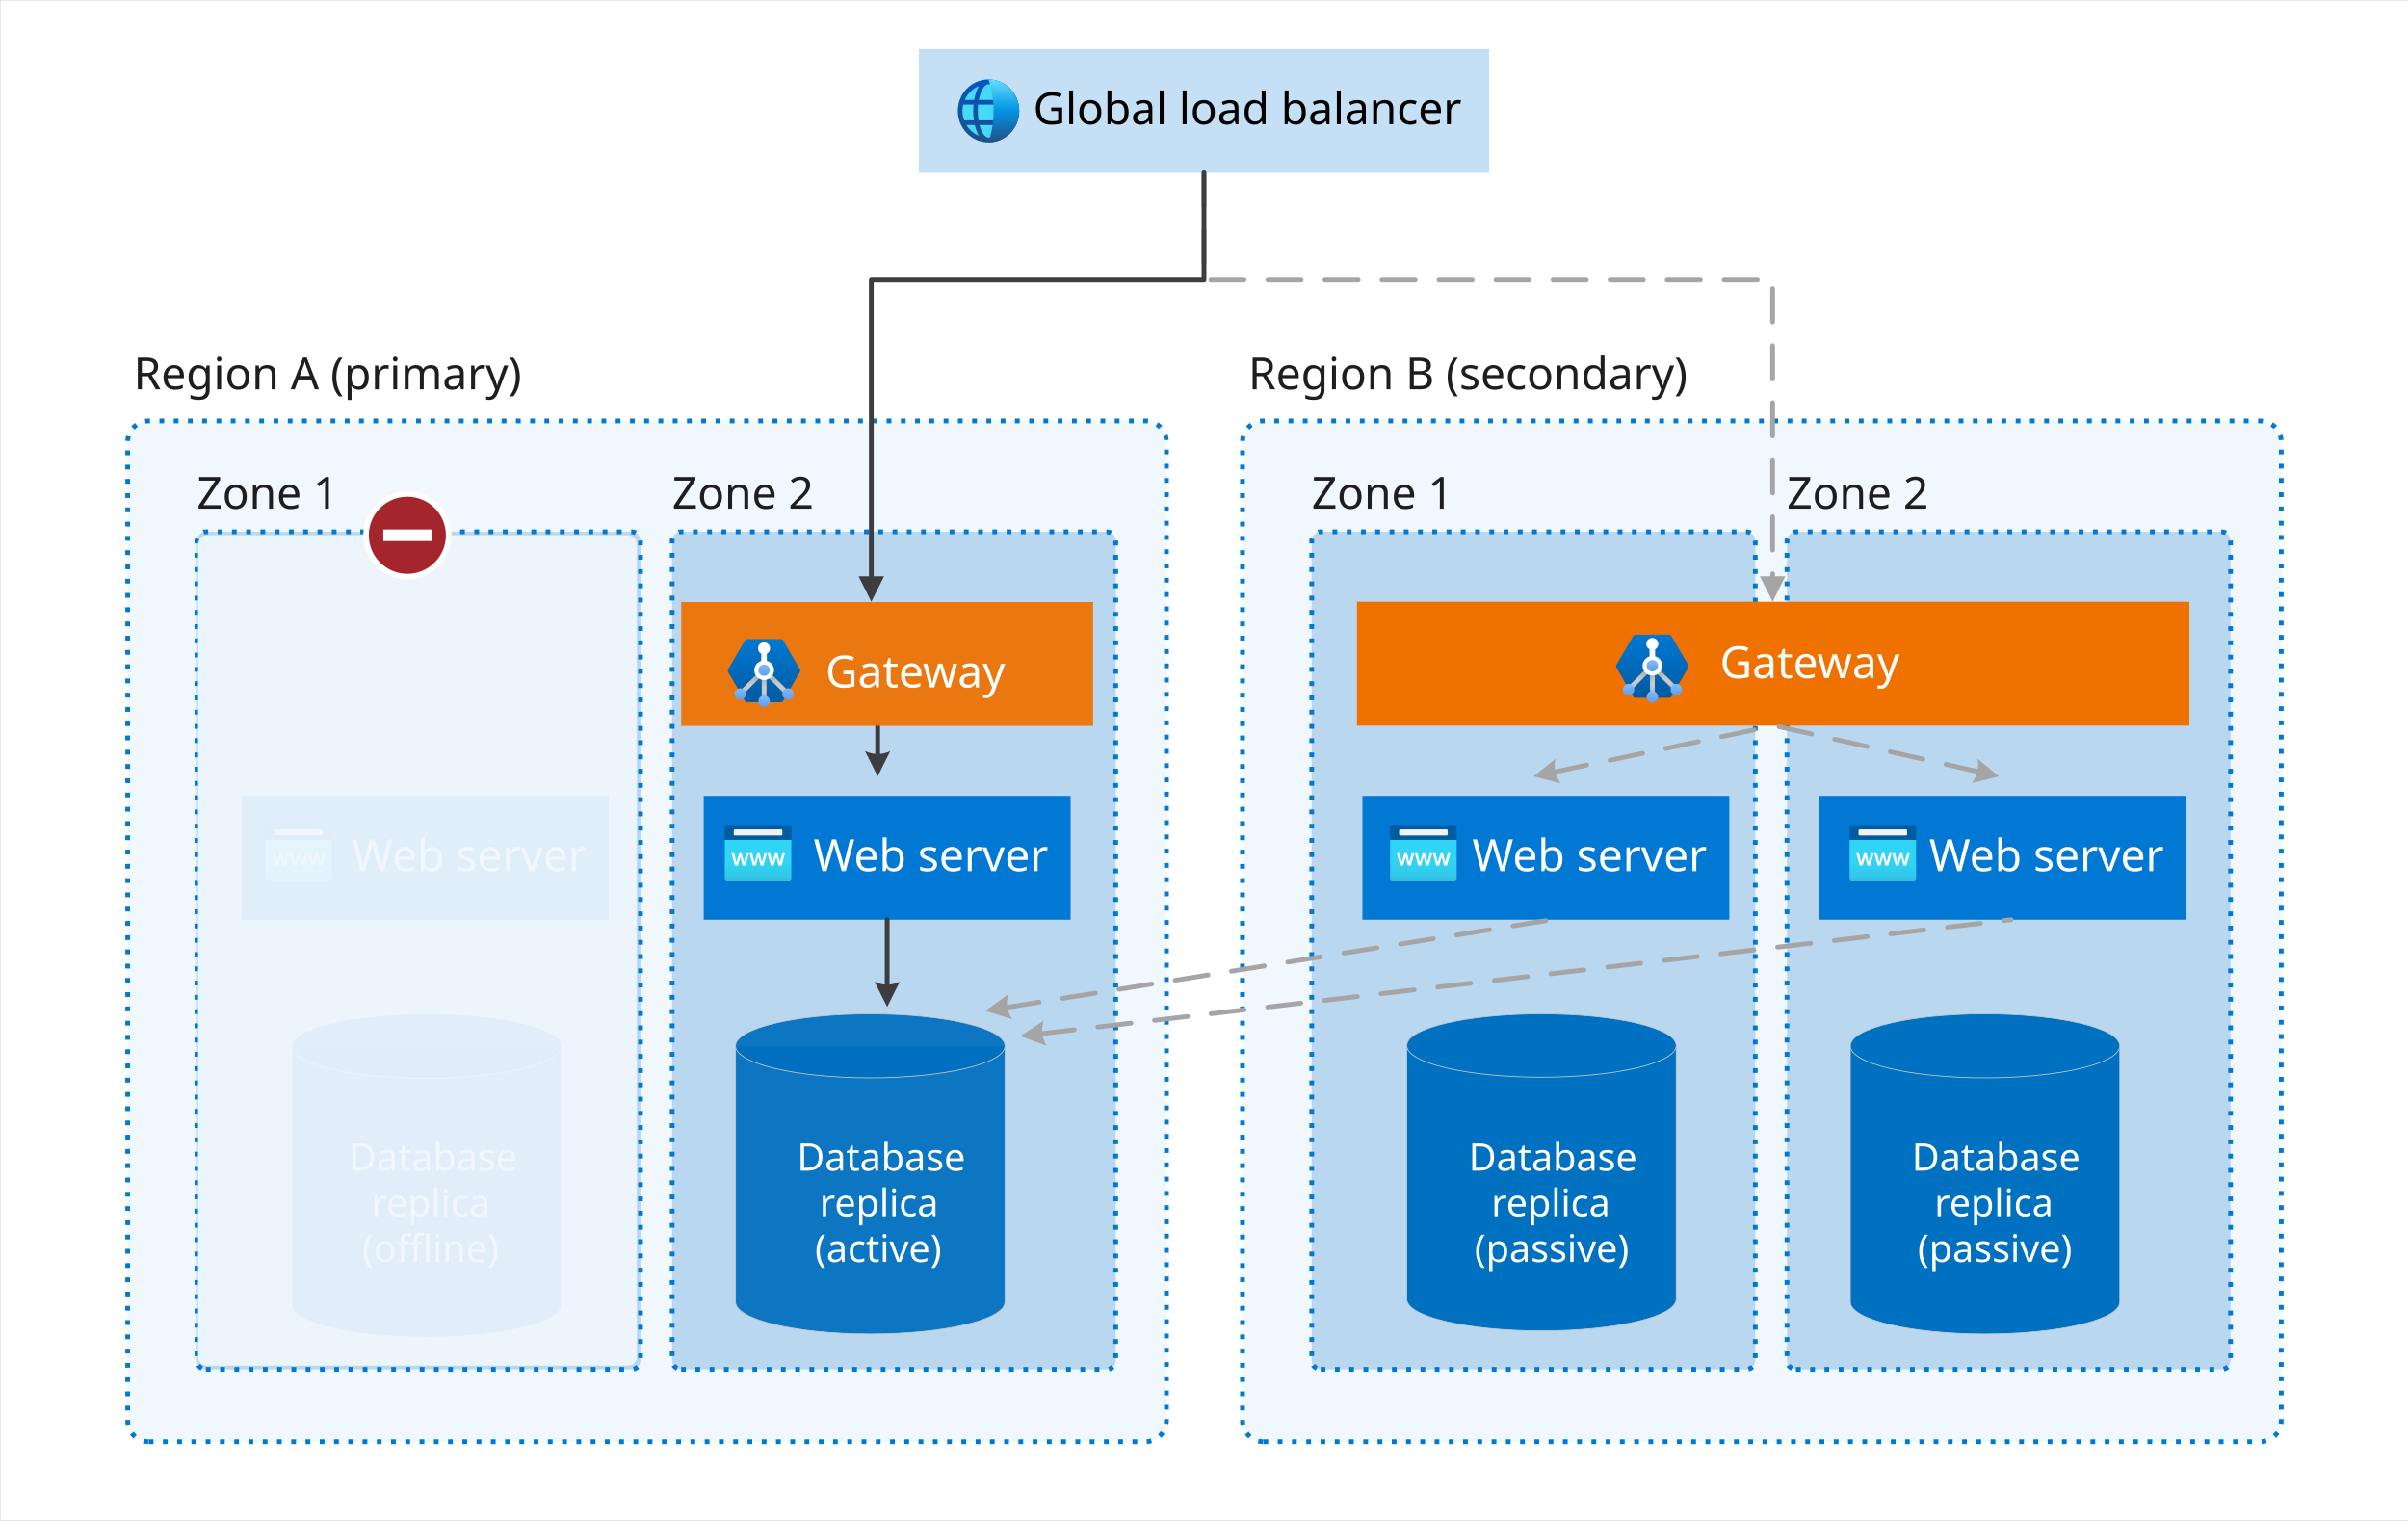
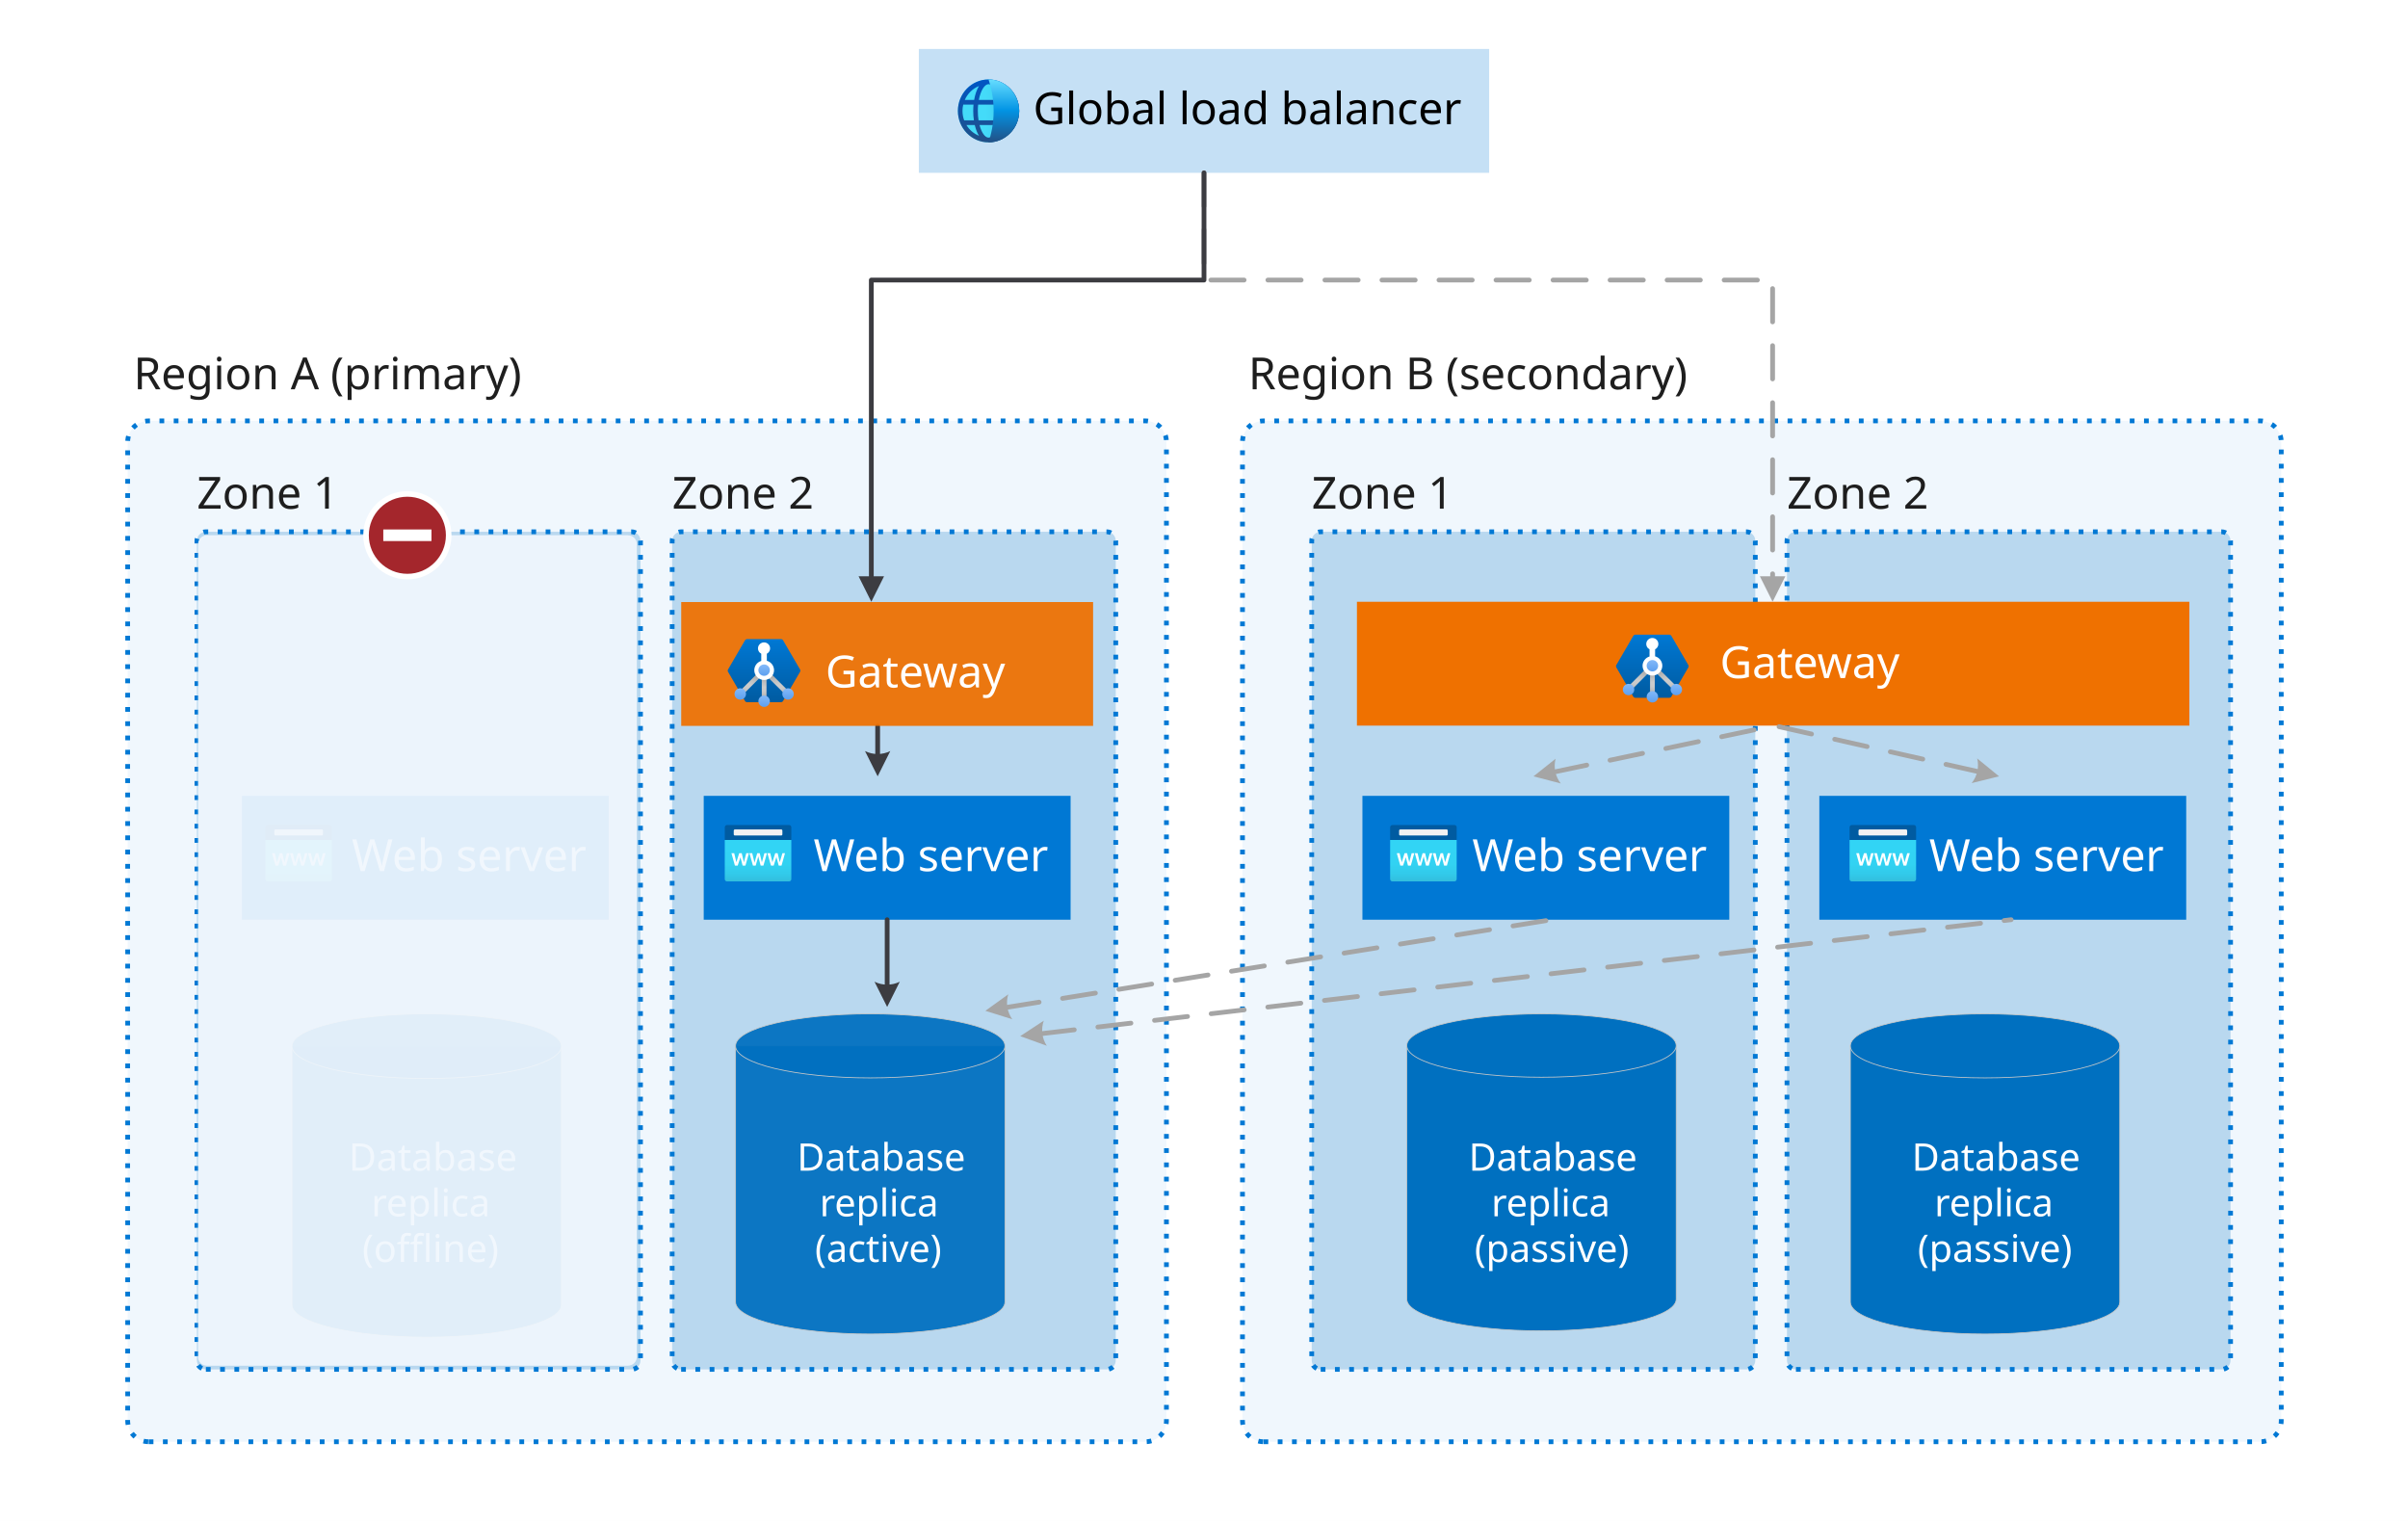
<svg xmlns="http://www.w3.org/2000/svg" xmlns:xlink="http://www.w3.org/1999/xlink" width="10.556in" height="6.667in" viewBox="0 0 760 480" xml:space="preserve" color-interpolation-filters="sRGB" class="st38">
  <style type="text/css">
	
- 		.st1 {fill:#ffffff;stroke:#c7c8c8;stroke-width:0.25}
+ 		.st1 {fill:#ffffff;stroke:none;stroke-width:0.25}
		.st2 {fill:#0078d4;fill-opacity:0.23;stroke:none;stroke-linecap:butt;stroke-width:0.561}
		.st3 {fill:#000000;font-family:Segoe UI;font-size:1.167em}
		.st4 {fill:none;stroke:none;stroke-linecap:butt;stroke-width:0.75}
		.st5 {fill:#1e1e1e;font-family:Segoe UI;font-size:1.167em}
		.st6 {fill:#f0f7fd;stroke:#0078d4;stroke-dasharray:1.5,3;stroke-linecap:butt;stroke-width:1.5}
		.st7 {fill:#0070c0;fill-opacity:0.23;stroke:#0078d4;stroke-dasharray:1.5,3;stroke-linecap:butt;stroke-width:1.5}
		.st8 {fill:#0070c0;fill-opacity:0.93;stroke:#c7c8c8;stroke-width:0.25}
		.st9 {fill:none;stroke:none;stroke-width:0.25}
		.st10 {fill:#ffffff;font-family:Segoe UI;font-size:1em}
		.st11 {font-size:1em}
		.st12 {fill:#ef7100;stroke:none;stroke-linecap:butt;stroke-width:0.561}
		.st13 {fill:#ffffff;font-family:Segoe UI;font-size:1.167em}
		.st14 {fill:#0070c0;stroke:#c7c8c8;stroke-width:0.25}
		.st15 {fill:url(#grad0-83)}
		.st16 {stroke:none;stroke-linecap:butt;stroke-width:0.75;visibility:hidden}
		.st17 {fill:url(#grad0-88)}
		.st18 {fill:url(#grad0-93)}
		.st19 {fill:url(#grad0-99)}
		.st20 {stroke:none;stroke-linecap:butt;stroke-width:0.75}
		.st21 {fill:url(#grad4-104);stroke:none;stroke-linecap:butt;stroke-width:0.75}
		.st22 {fill:url(#grad0-108);stroke:none;stroke-linecap:butt;stroke-width:0.75}
		.st23 {fill:#ffffff;stroke:none;stroke-linecap:butt;stroke-width:0.75}
		.st24 {fill:#0078d4;stroke:none;stroke-linecap:butt;stroke-width:0.561}
		.st25 {fill:url(#grad0-127);stroke:none;stroke-linecap:butt;stroke-width:0.75}
		.st26 {fill:#005ba1;stroke:none;stroke-linecap:butt;stroke-width:0.75}
		.st27 {fill:#f2f2f2;stroke:none;stroke-linecap:butt;stroke-width:0.75}
		.st28 {marker-start:url(#mrkr5-181);stroke:#3c3c41;stroke-linecap:round;stroke-linejoin:round;stroke-width:1.5}
		.st29 {fill:#3c3c41;fill-opacity:1;stroke:#3c3c41;stroke-opacity:1;stroke-width:0.373}
		.st30 {marker-start:url(#mrkr5-192);stroke:#a5a5a5;stroke-dasharray:10.5,7.5;stroke-linecap:round;stroke-linejoin:round;stroke-width:1.5}
		.st31 {fill:#a5a5a5;fill-opacity:1;stroke:#a5a5a5;stroke-opacity:1;stroke-width:0.373}
		.st32 {marker-end:url(#mrkr4-213);stroke:#a5a5a5;stroke-dasharray:10.5,7.5;stroke-linecap:round;stroke-linejoin:round;stroke-width:1.5}
		.st33 {marker-end:url(#mrkr4-219);stroke:#3c3c41;stroke-linecap:round;stroke-linejoin:round;stroke-width:1.5}
		.st34 {fill:#f0f7fd;fill-opacity:0.93;stroke:none;stroke-linecap:butt;stroke-width:1.5}
		.st35 {fill:#a4262c;stroke:none;stroke-linecap:butt;stroke-width:0.75}
		.st36 {fill:#ef7100;fill-opacity:0.93;stroke:none;stroke-linecap:butt;stroke-width:0.561}
		.st37 {fill:none;stroke:none;stroke-linecap:butt;stroke-width:0.561}
		.st38 {fill:none;fill-rule:evenodd;font-size:12px;overflow:visible;stroke-linecap:square;stroke-miterlimit:3}
	
	</style>
  <defs id="Patterns_And_Gradients">
    <linearGradient id="grad0-83" x1="0" y1="0" x2="1" y2="0" gradientTransform="rotate(0 0.5 0.5)">
      <stop offset="0.445" stop-color="#44dbf9" stop-opacity="1" />
      <stop offset="0.545" stop-color="#43d7f6" stop-opacity="1" />
      <stop offset="0.62" stop-color="#40cded" stop-opacity="1" />
      <stop offset="0.695" stop-color="#3cbcdf" stop-opacity="1" />
      <stop offset="0.765" stop-color="#36a4cb" stop-opacity="1" />
      <stop offset="0.835" stop-color="#2e84b1" stop-opacity="1" />
      <stop offset="0.9" stop-color="#255f92" stop-opacity="1" />
      <stop offset="0.92" stop-color="#225086" stop-opacity="1" />
    </linearGradient>
    <linearGradient id="grad0-88" x1="0" y1="0" x2="1" y2="0" gradientTransform="rotate(-90 0.5 0.5)">
      <stop offset="0" stop-color="#225086" stop-opacity="1" />
      <stop offset="1" stop-color="#0055c5" stop-opacity="1" />
    </linearGradient>
    <linearGradient id="grad0-93" x1="0" y1="0" x2="1" y2="0" gradientTransform="rotate(-90 0.5 0.5)">
      <stop offset="0" stop-color="#225086" stop-opacity="1" />
      <stop offset="0.51" stop-color="#0294e4" stop-opacity="1" />
      <stop offset="1" stop-color="#66ddff" stop-opacity="1" />
    </linearGradient>
    <linearGradient id="grad0-99" x1="0" y1="0" x2="1" y2="0" gradientTransform="rotate(-90 0.5 0.5)">
      <stop offset="0" stop-color="#005ba1" stop-opacity="1" />
      <stop offset="1" stop-color="#0078d4" stop-opacity="1" />
    </linearGradient>
    <radialGradient id="grad4-104" cx="0.5" cy="0" r="1.1">
      <stop offset="0" stop-color="#808080" stop-opacity="1" />
      <stop offset="0.19" stop-color="#a1a1a1" stop-opacity="1" />
      <stop offset="0.4" stop-color="#c0c0c0" stop-opacity="1" />
      <stop offset="0.52" stop-color="#cccccc" stop-opacity="1" />
      <stop offset="0.63" stop-color="#c9c9c9" stop-opacity="1" />
      <stop offset="0.715" stop-color="#bfbfbf" stop-opacity="1" />
      <stop offset="0.785" stop-color="#afafaf" stop-opacity="1" />
      <stop offset="0.85" stop-color="#999999" stop-opacity="1" />
      <stop offset="0.91" stop-color="#808080" stop-opacity="1" />
    </radialGradient>
    <linearGradient id="grad0-108" x1="0" y1="0" x2="1" y2="0" gradientTransform="rotate(-90 0.5 0.5)">
      <stop offset="0" stop-color="#5ea0ef" stop-opacity="1" />
      <stop offset="1" stop-color="#83b9f9" stop-opacity="1" />
    </linearGradient>
    <linearGradient id="grad0-127" x1="0" y1="0" x2="1" y2="0" gradientTransform="rotate(-90 0.5 0.5)">
      <stop offset="0" stop-color="#32bedd" stop-opacity="1" />
      <stop offset="0.18" stop-color="#32caea" stop-opacity="1" />
      <stop offset="0.41" stop-color="#32d2f2" stop-opacity="1" />
      <stop offset="0.78" stop-color="#32d4f5" stop-opacity="1" />
    </linearGradient>
  </defs>
  <defs id="Markers">
    <g id="lend5">
      <path d="M 2 1 L 0 0 L 1.981 -0.993 C 1.672 -0.365 1.673 0.373 1.985 1 " style="stroke:none" />
    </g>
    <marker id="mrkr5-181" class="st29" refX="4.45" orient="auto" markerUnits="strokeWidth" overflow="visible">
      <use xlink:href="#lend5" transform="scale(2.68) " />
    </marker>
    <marker id="mrkr5-192" class="st31" refX="4.45" orient="auto" markerUnits="strokeWidth" overflow="visible">
      <use xlink:href="#lend5" transform="scale(2.68) " />
    </marker>
    <g id="lend4">
      <path d="M 2 1 L 0 0 L 2 -1 L 2 1 " style="stroke:none" />
    </g>
    <marker id="mrkr4-213" class="st31" refX="-5.36" orient="auto" markerUnits="strokeWidth" overflow="visible">
      <use xlink:href="#lend4" transform="scale(-2.68,-2.68) " />
    </marker>
    <marker id="mrkr4-219" class="st29" refX="-5.36" orient="auto" markerUnits="strokeWidth" overflow="visible">
      <use xlink:href="#lend4" transform="scale(-2.68,-2.68) " />
    </marker>
  </defs>
  <g>
    <g id="shape1030-1">
      <rect x="0" y="0" width="761" height="480" class="st1" />
    </g>
    <g id="shape1031-3" transform="translate(290,-425.457)">
      <rect x="0" y="440.914" width="180" height="39.086" class="st2" />
      <text x="36.08" y="464.66" class="st3">Global load balancer</text>
    </g>
    <g id="shape1032-6" transform="translate(42.1474,-352.684)">
      <rect x="0" y="462.684" width="156" height="17.316" class="st4" />
      <text x="0" y="475.54" class="st5">Region A (primary)</text>
    </g>
    <g id="shape1033-9" transform="translate(40.2948,-25)">
      <path d="M6.63 480 L321.22 480 A6.631 6.631 -180 0 0 327.85 473.37 L327.85 164.46 A6.631 6.631 -180 0 0 321.22        157.83 L6.63 157.83 A6.631 6.631 -180 0 0 0 164.46 L0 473.37 A6.631 6.631 -180 0 0 6.63 480 Z" class="st6" />
    </g>
    <g id="shape1034-11" transform="translate(62.1474,-47.832)">
      <path d="M2.83 480 L137.17 480 A2.832 2.832 -180 0 0 140 477.17 L140 218.5 A2.832 2.832 -180 0 0 137.17 215.66        L2.83 215.66 A2.832 2.832 -180 0 0 0 218.5 L0 477.17 A2.832 2.832 -180 0 0 2.83 480 Z" class="st7" />
    </g>
    <g id="shape1035-13" transform="translate(212.147,-47.832)">
      <path d="M2.83 480 L137.17 480 A2.832 2.832 -180 0 0 140 477.17 L140 218.5 A2.832 2.832 -180 0 0 137.17 215.66        L2.83 215.66 A2.832 2.832 -180 0 0 0 218.5 L0 477.17 A2.832 2.832 -180 0 0 2.83 480 Z" class="st7" />
    </g>
    <g id="shape1036-15" transform="translate(62.1474,-315)">
      <rect x="0" y="462.684" width="45" height="17.316" class="st4" />
      <text x="0" y="475.54" class="st5">Zone 1</text>
    </g>
    <g id="shape1037-18" transform="translate(212.147,-315)">
      <rect x="0" y="462.684" width="45" height="17.316" class="st4" />
      <text x="0" y="475.54" class="st5">Zone 2</text>
    </g>
    <g id="group1038-21" transform="translate(92.1474,-58)">
      <g id="shape1039-22">
        <path d="M0 469.8 A42.52 10.204 -180 1 0 85.04 469.8 L85.04 388.16 L0 388.16 L0 469.8 Z" class="st8" />
      </g>
      <g id="shape1038-24">
        <ellipse cx="42.52" cy="388.165" rx="42.52" ry="10.204" class="st8" />
      </g>
    </g>
    <g id="shape1040-26" transform="translate(102.834,-74.4167)">
      <rect x="0" y="429.333" width="63.667" height="50.667" class="st9" />
      <text x="7.22" y="443.87" class="st10">Database <tspan x="14.35" dy="1.2em" class="st11">replica </tspan>
        <tspan x="11.5" dy="1.2em" class="st11">(offline)</tspan>
      </text>
    </g>
    <g id="group1041-31" transform="translate(232.147,-59)">
      <g id="shape1042-32">
        <path d="M0 469.9 A42.52 10.104 -180 1 0 85.04 469.9 L85.04 389.06 L0 389.06 L0 469.9 Z" class="st8" />
      </g>
      <g id="shape1041-34">
        <ellipse cx="42.52" cy="389.065" rx="42.52" ry="10.104" class="st8" />
      </g>
    </g>
    <g id="shape1043-36" transform="translate(238.971,-74.4167)">
      <rect x="0" y="429.333" width="74.353" height="50.667" class="st9" />
      <text x="12.57" y="443.87" class="st10">Database <tspan x="19.7" dy="1.2em" class="st11">replica</tspan>
        <tspan x="18.23" dy="1.2em" class="st11">(active)</tspan>
      </text>
    </g>
    <g id="shape1044-41" transform="translate(392.147,-25)">
      <path d="M6.63 480 L321.22 480 A6.631 6.631 -180 0 0 327.85 473.37 L327.85 164.46 A6.631 6.631 -180 0 0 321.22        157.83 L6.63 157.83 A6.631 6.631 -180 0 0 0 164.46 L0 473.37 A6.631 6.631 -180 0 0 6.63 480 Z" class="st6" />
    </g>
    <g id="shape1045-43" transform="translate(414,-47.832)">
      <path d="M2.83 480 L137.17 480 A2.832 2.832 -180 0 0 140 477.17 L140 218.5 A2.832 2.832 -180 0 0 137.17 215.66        L2.83 215.66 A2.832 2.832 -180 0 0 0 218.5 L0 477.17 A2.832 2.832 -180 0 0 2.83 480 Z" class="st7" />
    </g>
    <g id="shape1046-45" transform="translate(564,-47.832)">
      <path d="M2.83 480 L137.17 480 A2.832 2.832 -180 0 0 140 477.17 L140 218.5 A2.832 2.832 -180 0 0 137.17 215.66        L2.83 215.66 A2.832 2.832 -180 0 0 0 218.5 L0 477.17 A2.832 2.832 -180 0 0 2.83 480 Z" class="st7" />
    </g>
    <g id="shape1047-47" transform="translate(414,-315)">
      <rect x="0" y="462.684" width="45" height="17.316" class="st4" />
      <text x="0" y="475.54" class="st5">Zone 1</text>
    </g>
    <g id="shape1048-50" transform="translate(564,-315)">
      <rect x="0" y="462.684" width="45" height="17.316" class="st4" />
      <text x="0" y="475.54" class="st5">Zone 2</text>
    </g>
    <g id="shape1049-53" transform="translate(428.267,-251)">
      <rect x="0" y="440.914" width="262.733" height="39.086" class="st12" />
      <text x="114.55" y="465.01" class="st13">Gateway</text>
    </g>
    <g id="group1050-56" transform="translate(444,-60)">
      <g id="shape1051-57">
        <path d="M0 470 A42.52 10.004 -180 1 0 85.04 470 L85.04 389.96 L0 389.96 L0 470 Z" class="st14" />
      </g>
      <g id="shape1050-59">
        <ellipse cx="42.52" cy="389.965" rx="42.52" ry="10.004" class="st14" />
      </g>
    </g>
    <g id="shape1052-61" transform="translate(451.545,-74.4167)">
      <rect x="0" y="429.333" width="73.206" height="50.667" class="st9" />
      <text x="11.99" y="443.87" class="st10">Database <tspan x="19.12" dy="1.2em" class="st11">replica </tspan>
        <tspan x="13.84" dy="1.2em" class="st11">(passive)</tspan>
      </text>
    </g>
    <g id="group1053-66" transform="translate(584,-59)">
      <g id="shape1054-67">
        <path d="M0 469.9 A42.52 10.104 -180 1 0 85.04 469.9 L85.04 389.06 L0 389.06 L0 469.9 Z" class="st14" />
      </g>
      <g id="shape1053-69">
        <ellipse cx="42.52" cy="389.065" rx="42.52" ry="10.104" class="st14" />
      </g>
    </g>
    <g id="shape1055-71" transform="translate(590.823,-74.4167)">
      <rect x="0" y="429.333" width="74.353" height="50.667" class="st9" />
      <text x="12.57" y="443.87" class="st10">Database <tspan x="19.7" dy="1.2em" class="st11">replica </tspan>
        <tspan x="14.42" dy="1.2em" class="st11">(passive)</tspan>
      </text>
    </g>
    <g id="shape1056-76" transform="translate(394,-352.684)">
      <rect x="0" y="462.684" width="156" height="17.316" class="st4" />
      <text x="0" y="475.54" class="st5">Region B (secondary)</text>
    </g>
    <g id="group1057-79" transform="translate(302.325,-435.075)">
      <g id="shape1058-80">
        <ellipse cx="9.675" cy="470.075" rx="9.675" ry="9.925" class="st15" />
        <ellipse cx="9.675" cy="470.075" rx="9.675" ry="9.925" class="st16" />
      </g>
      <g id="shape1059-85">
        <path d="M9.67 460.15 C15.02 460.15 19.35 464.59 19.35 470.07 C19.35 475.56 15.02 480 9.67 480 C4.33 480 0 475.56         0 470.07 C0 464.59 4.33 460.15 9.67 460.15 ZM12.52 474.54 L6.83 474.54 C7.46 476.94 8.56 478.51 9.68         478.51 C10.79 478.51 11.89 476.94 12.52 474.54 L12.52 474.54 ZM5.33 474.54 L2.7 474.54 C3.62 476.06         5.01 477.26 6.66 477.92 C6.15 477.11 5.73 476.09 5.43 474.93 L5.33 474.54 ZM16.65 474.54 L14.02 474.54         C13.71 475.86 13.25 477.02 12.69 477.92 C14.24 477.3 15.55 476.21 16.48 474.82 L16.65 474.54 L16.65         474.54 ZM4.93 468.09 L1.68 468.09 L1.68 468.11 C1.53 468.74 1.45 469.4 1.45 470.08 C1.45 471.12 1.64         472.13 1.98 473.05 L5.05 473.05 C4.91 472.11 4.84 471.11 4.84 470.08 C4.84 469.4 4.87 468.73 4.93 468.09         L4.93 468.09 ZM12.96 468.09 L6.39 468.09 C6.32 468.73 6.29 469.39 6.29 470.07 C6.29 471.13 6.37 472.13         6.52 473.05 L12.83 473.05 C12.98 472.13 13.06 471.13 13.06 470.07 C13.06 469.39 13.03 468.73 12.96 468.09         ZM17.67 468.09 L14.42 468.09 C14.48 468.73 14.51 469.4 14.51 470.08 C14.51 471.11 14.44 472.11 14.3         473.05 L17.37 473.05 C17.71 472.13 17.9 471.12 17.9 470.08 C17.9 469.39 17.82 468.73 17.67 468.09 L17.67         468.09 ZM6.66 462.22 L6.63 462.23 C4.65 463.04 3.05 464.62 2.18 466.6 L5.13 466.6 C5.43 464.86 5.96         463.35 6.66 462.22 L6.66 462.22 ZM9.67 461.64 L9.56 461.64 C8.34 461.76 7.16 463.75 6.61 466.6 L12.74         466.6 C12.19 463.75 11.02 461.77 9.8 461.64 L9.67 461.64 L9.67 461.64 ZM12.69 462.22 L12.8 462.4 C13.44         463.5 13.94 464.95 14.22 466.6 L17.17 466.6 C16.34 464.71 14.83 463.18 12.98 462.35 L12.69 462.23 L12.69         462.22 Z" class="st17" />
      </g>
      <g id="shape1060-90" transform="translate(9.675,5.68434E-14)">
        <path d="M0 460.15 C0.74 462.38 1.61 465.81 1.61 470.07 C1.61 474.34 0.74 477.77 0 480 C5.31 480 9.67 475.52 9.67         470.07 C9.67 464.59 5.34 460.15 0 460.15 Z" class="st18" />
      </g>
    </g>
    <g id="group1061-95" transform="translate(510,-258.3)">
      <g id="shape1062-96" transform="translate(0,-1.49255)">
        <path d="M22.96 470.05 C22.96 469.92 22.93 469.79 22.86 469.67 L17.51 460.48 C17.37 460.24 17.12 460.09 16.84 460.09         L6.15 460.09 C5.88 460.1 5.62 460.24 5.48 460.48 L0.14 469.66 C0 469.9 0 470.19 0.14 470.43 L5.48 479.61         C5.62 479.85 5.87 480 6.15 480 L16.84 480 C17.12 480 17.37 479.85 17.51 479.61 L22.86 470.43 C22.92         470.31 22.96 470.18 22.96 470.05 L22.96 470.05 Z" class="st19" />
        <path d="M22.96 470.05 C22.96 469.92 22.93 469.79 22.86 469.67 L17.51 460.48 C17.37 460.24 17.12 460.09 16.84 460.09         L6.15 460.09 C5.88 460.1 5.62 460.24 5.48 460.48 L0.14 469.66 C0 469.9 0 470.19 0.14 470.43 L5.48 479.61         C5.62 479.85 5.87 480 6.15 480 L16.84 480 C17.12 480 17.37 479.85 17.51 479.61 L22.86 470.43 C22.92         470.31 22.96 470.18 22.96 470.05" class="st20" />
      </g>
      <g id="shape1063-101" transform="translate(3.45669,-1.79587)">
        <path d="M16.15 477.19 L8.82 469.91 L8.82 469.84 L8.74 469.84 L8.6 469.7 L8.46 469.84 L7.71 469.84 L7.51 469.64 L0         477.19 L1.07 478.24 L7.32 471.95 L7.32 480 L8.82 480 L8.82 472.02 L15.09 478.24 L16.15 477.19 Z" class="st21" />
      </g>
      <g id="shape1064-105" transform="translate(9.71287,1.13687E-13)">
        <ellipse cx="1.81" cy="478.204" rx="1.81" ry="1.796" class="st22" />
      </g>
      <g id="shape1065-109" transform="translate(8.4061,-8.48771)">
        <path d="M0.01 476.88 C0 478.59 1.39 479.98 3.11 479.99 C4.83 480 6.23 478.62 6.25 476.92 C6.25 475.52 5.32 474.29         3.97 473.92 L3.97 471.7 C4.9 471.22 5.27 470.08 4.79 469.15 C4.3 468.22 3.15 467.85 2.21 468.34 C1.27         468.82 0.91 469.96 1.39 470.89 C1.57 471.24 1.86 471.52 2.21 471.7 L2.21 473.97 C0.92 474.36 0.03 475.53         0.01 476.88 Z" class="st23" />
      </g>
      <g id="shape1066-111" transform="translate(9.71287,-9.80333)">
        <ellipse cx="1.81" cy="478.204" rx="1.81" ry="1.796" class="st22" />
      </g>
      <g id="shape1067-114" transform="translate(2.18049,-2.28369)">
        <ellipse cx="1.81" cy="478.204" rx="1.81" ry="1.796" class="st22" />
      </g>
      <g id="shape1068-117" transform="translate(17.2669,-2.28369)">
        <ellipse cx="1.81" cy="478.204" rx="1.81" ry="1.796" class="st22" />
      </g>
    </g>
    <g id="shape1069-120" transform="translate(222.104,-189.75)">
      <rect x="0" y="440.914" width="115.793" height="39.086" class="st24" />
      <text x="34.66" y="464.66" class="st13">Web server</text>
    </g>
    <g id="group1070-123" transform="translate(228.75,-201.836)">
      <g id="shape1071-124">
        <path d="M0 466.91 L21 466.91 L21 479.26 a0.704 0.742 0 0 1 -0.704 0.742 L0.7 480 a0.704 0.742         0 0 1 -0.704 -0.742 L0 466.91 Z" class="st25" />
      </g>
      <g id="shape1072-128" transform="translate(0,-13.0863)">
        <path d="M0.7 475.29 L20.3 475.29 a0.704 0.742 0 0 1 0.704 0.742 L21 480 L0 480 L0 476.02 a0.704 0.742         0 0 1 0.704 -0.729 Z" class="st26" />
      </g>
      <g id="shape1073-130" transform="translate(2.82882,-14.4926)">
        <path d="M-0 479.64 a0.346 0.365 -180 0 0 0.346 0.365 L15.01 480 a0.346 0.365 -180 0 0 0.346 -0.365         L15.35 478.46 a0.346 0.365 -180 0 0 -0.346 -0.365 L0.35 478.1 a0.346 0.365 -180 0 0         -0.346 0.365 L0 479.64 Z" class="st27" />
      </g>
      <g id="shape1074-132" transform="translate(2.1,-5.00015)">
        <path d="M5.53 476.09 L4.42 480 L3.53 480 L2.85 477.4 A1.359 1.432 0 0 1 2.85 477.04 A1.235 1.302 0 0 1 2.85         477.38 L1.98 480 L1.1 480 L0 476.09 L0.88 476.09 L1.56 478.95 A1.766 1.862 0 0 1 1.56 479.28 A1.631         1.719 0 0 1 1.56 478.95 L2.45 476.09 L3.25 476.09 L3.93 478.96 A1.964 2.07 0 0 1 3.93 479.3 A1.865         1.966 0 0 1 3.93 478.96 L4.69 476.09 L5.53 476.09 ZM11.22 476.09 L10.1 480 L9.22 480 L8.54 477.4 A1.359         1.432 0 0 1 8.54 477.04 A2.285 2.409 0 0 1 8.4 477.4 L7.66 480 L6.79 480 L5.68 476.09 L6.56 476.09         L7.25 478.95 A1.927 2.031 0 0 1 7.25 479.28 C7.25 479.18 7.25 479.06 7.31 478.95 L8.14 476.09 L8.93         476.09 L9.61 478.96 A1.964 2.07 0 0 1 9.61 479.3 A1.865 1.966 0 0 1 9.61 478.96 L10.41 476.09         L11.22 476.09 ZM16.91 476.09 L15.81 480 L14.92 480 L14.22 477.4 A2.384 2.513 0 0 1 14.22 477.04         A1.235 1.302 0 0 1 14.16 477.38 L13.34 480 L12.48 480 L11.36 476.09 L12.25 476.09 L12.93 478.95         A1.766 1.862 0 0 1 12.93 479.28 A1.569 1.654 0 0 1 12.93 478.95 L13.82 476.09 L14.58 476.09         L15.24 478.96 A1.964 2.07 0 0 1 15.24 479.3 A2.051 2.162 0 0 1 15.24 478.96 L16.1 476.09 L16.91         476.09 Z" class="st23" />
      </g>
    </g>
    <g id="group1075-134" transform="translate(76.3547,-189.75)">
      <g id="shape1076-135">
        <rect x="0" y="440.914" width="115.793" height="39.086" class="st24" />
        <text x="34.66" y="464.66" class="st13">Web server</text>
      </g>
      <g id="group1077-138" transform="translate(7.39529,-12.0856)">
        <g id="shape1078-139">
          <path d="M0 466.91 L21 466.91 L21 479.26 a0.704 0.742 0 0 1 -0.704 0.742 L0.7 480 a0.704 0.742          0 0 1 -0.704 -0.742 L0 466.91 Z" class="st25" />
        </g>
        <g id="shape1079-142" transform="translate(0,-13.0863)">
          <path d="M0.7 475.29 L20.3 475.29 a0.704 0.742 0 0 1 0.704 0.742 L21 480 L0 480 L0 476.02 a0.704          0.742 0 0 1 0.704 -0.729 Z" class="st26" />
        </g>
        <g id="shape1080-144" transform="translate(2.82882,-14.4926)">
          <path d="M-0 479.64 a0.346 0.365 -180 0 0 0.346 0.365 L15.01 480 a0.346 0.365 -180 0 0 0.346          -0.365 L15.35 478.46 a0.346 0.365 -180 0 0 -0.346 -0.365 L0.35 478.1 a0.346 0.365          -180 0 0 -0.346 0.365 L0 479.64 Z" class="st27" />
        </g>
        <g id="shape1081-146" transform="translate(2.1,-5.00015)">
          <path d="M5.53 476.09 L4.42 480 L3.53 480 L2.85 477.4 A1.359 1.432 0 0 1 2.85 477.04 A1.235 1.302 0 0          1 2.85 477.38 L1.98 480 L1.1 480 L0 476.09 L0.88 476.09 L1.56 478.95 A1.766 1.862 0 0 1 1.56          479.28 A1.631 1.719 0 0 1 1.56 478.95 L2.45 476.09 L3.25 476.09 L3.93 478.96 A1.964 2.07          0 0 1 3.93 479.3 A1.865 1.966 0 0 1 3.93 478.96 L4.69 476.09 L5.53 476.09 ZM11.22 476.09 L10.1          480 L9.22 480 L8.54 477.4 A1.359 1.432 0 0 1 8.54 477.04 A2.285 2.409 0 0 1 8.4 477.4 L7.66          480 L6.79 480 L5.68 476.09 L6.56 476.09 L7.25 478.95 A1.927 2.031 0 0 1 7.25 479.28 C7.25 479.18          7.25 479.06 7.31 478.95 L8.14 476.09 L8.93 476.09 L9.61 478.96 A1.964 2.07 0 0 1 9.61 479.3          A1.865 1.966 0 0 1 9.61 478.96 L10.41 476.09 L11.22 476.09 ZM16.91 476.09 L15.81 480 L14.92 480          L14.22 477.4 A2.384 2.513 0 0 1 14.22 477.04 A1.235 1.302 0 0 1 14.16 477.38 L13.34 480          L12.48 480 L11.36 476.09 L12.25 476.09 L12.93 478.95 A1.766 1.862 0 0 1 12.93 479.28 A1.569          1.654 0 0 1 12.93 478.95 L13.82 476.09 L14.58 476.09 L15.24 478.96 A1.964 2.07 0 0 1 15.24          479.3 A2.051 2.162 0 0 1 15.24 478.96 L16.1 476.09 L16.91 476.09 Z" class="st23" />
        </g>
      </g>
    </g>
    <g id="group1082-148" transform="translate(430,-189.75)">
      <g id="shape1083-149">
        <rect x="0" y="440.914" width="115.793" height="39.086" class="st24" />
        <text x="34.66" y="464.66" class="st13">Web server</text>
      </g>
      <g id="group1084-152" transform="translate(8.74999,-12.0856)">
        <g id="shape1085-153">
          <path d="M0 466.91 L21 466.91 L21 479.26 a0.704 0.742 0 0 1 -0.704 0.742 L0.7 480 a0.704 0.742          0 0 1 -0.704 -0.742 L0 466.91 Z" class="st25" />
        </g>
        <g id="shape1086-156" transform="translate(0,-13.0863)">
          <path d="M0.7 475.29 L20.3 475.29 a0.704 0.742 0 0 1 0.704 0.742 L21 480 L0 480 L0 476.02 a0.704          0.742 0 0 1 0.704 -0.729 Z" class="st26" />
        </g>
        <g id="shape1087-158" transform="translate(2.82882,-14.4926)">
          <path d="M-0 479.64 a0.346 0.365 -180 0 0 0.346 0.365 L15.01 480 a0.346 0.365 -180 0 0 0.346          -0.365 L15.35 478.46 a0.346 0.365 -180 0 0 -0.346 -0.365 L0.35 478.1 a0.346 0.365          -180 0 0 -0.346 0.365 L0 479.64 Z" class="st27" />
        </g>
        <g id="shape1088-160" transform="translate(2.1,-5.00015)">
          <path d="M5.53 476.09 L4.42 480 L3.53 480 L2.85 477.4 A1.359 1.432 0 0 1 2.85 477.04 A1.235 1.302 0 0          1 2.85 477.38 L1.98 480 L1.1 480 L0 476.09 L0.88 476.09 L1.56 478.95 A1.766 1.862 0 0 1 1.56          479.28 A1.631 1.719 0 0 1 1.56 478.95 L2.45 476.09 L3.25 476.09 L3.93 478.96 A1.964 2.07          0 0 1 3.93 479.3 A1.865 1.966 0 0 1 3.93 478.96 L4.69 476.09 L5.53 476.09 ZM11.22 476.09 L10.1          480 L9.22 480 L8.54 477.4 A1.359 1.432 0 0 1 8.54 477.04 A2.285 2.409 0 0 1 8.4 477.4 L7.66          480 L6.79 480 L5.68 476.09 L6.56 476.09 L7.25 478.95 A1.927 2.031 0 0 1 7.25 479.28 C7.25 479.18          7.25 479.06 7.31 478.95 L8.14 476.09 L8.93 476.09 L9.61 478.96 A1.964 2.07 0 0 1 9.61 479.3          A1.865 1.966 0 0 1 9.61 478.96 L10.41 476.09 L11.22 476.09 ZM16.91 476.09 L15.81 480 L14.92 480          L14.22 477.4 A2.384 2.513 0 0 1 14.22 477.04 A1.235 1.302 0 0 1 14.16 477.38 L13.34 480          L12.48 480 L11.36 476.09 L12.25 476.09 L12.93 478.95 A1.766 1.862 0 0 1 12.93 479.28 A1.569          1.654 0 0 1 12.93 478.95 L13.82 476.09 L14.58 476.09 L15.24 478.96 A1.964 2.07 0 0 1 15.24          479.3 A2.051 2.162 0 0 1 15.24 478.96 L16.1 476.09 L16.91 476.09 Z" class="st23" />
        </g>
      </g>
    </g>
    <g id="group1089-162" transform="translate(574.207,-189.75)">
      <g id="shape1090-163">
        <rect x="0" y="440.914" width="115.793" height="39.086" class="st24" />
        <text x="34.66" y="464.66" class="st13">Web server</text>
      </g>
      <g id="group1091-166" transform="translate(9.54267,-12.0856)">
        <g id="shape1092-167">
          <path d="M0 466.91 L21 466.91 L21 479.26 a0.704 0.742 0 0 1 -0.704 0.742 L0.7 480 a0.704 0.742          0 0 1 -0.704 -0.742 L0 466.91 Z" class="st25" />
        </g>
        <g id="shape1093-170" transform="translate(0,-13.0863)">
          <path d="M0.7 475.29 L20.3 475.29 a0.704 0.742 0 0 1 0.704 0.742 L21 480 L0 480 L0 476.02 a0.704          0.742 0 0 1 0.704 -0.729 Z" class="st26" />
        </g>
        <g id="shape1094-172" transform="translate(2.82882,-14.4926)">
          <path d="M-0 479.64 a0.346 0.365 -180 0 0 0.346 0.365 L15.01 480 a0.346 0.365 -180 0 0 0.346          -0.365 L15.35 478.46 a0.346 0.365 -180 0 0 -0.346 -0.365 L0.35 478.1 a0.346 0.365          -180 0 0 -0.346 0.365 L0 479.64 Z" class="st27" />
        </g>
        <g id="shape1095-174" transform="translate(2.1,-5.00015)">
          <path d="M5.53 476.09 L4.42 480 L3.53 480 L2.85 477.4 A1.359 1.432 0 0 1 2.85 477.04 A1.235 1.302 0 0          1 2.85 477.38 L1.98 480 L1.1 480 L0 476.09 L0.88 476.09 L1.56 478.95 A1.766 1.862 0 0 1 1.56          479.28 A1.631 1.719 0 0 1 1.56 478.95 L2.45 476.09 L3.25 476.09 L3.93 478.96 A1.964 2.07          0 0 1 3.93 479.3 A1.865 1.966 0 0 1 3.93 478.96 L4.69 476.09 L5.53 476.09 ZM11.22 476.09 L10.1          480 L9.22 480 L8.54 477.4 A1.359 1.432 0 0 1 8.54 477.04 A2.285 2.409 0 0 1 8.4 477.4 L7.66          480 L6.79 480 L5.68 476.09 L6.56 476.09 L7.25 478.95 A1.927 2.031 0 0 1 7.25 479.28 C7.25 479.18          7.25 479.06 7.31 478.95 L8.14 476.09 L8.93 476.09 L9.61 478.96 A1.964 2.07 0 0 1 9.61 479.3          A1.865 1.966 0 0 1 9.61 478.96 L10.41 476.09 L11.22 476.09 ZM16.91 476.09 L15.81 480 L14.92 480          L14.22 477.4 A2.384 2.513 0 0 1 14.22 477.04 A1.235 1.302 0 0 1 14.16 477.38 L13.34 480          L12.48 480 L11.36 476.09 L12.25 476.09 L12.93 478.95 A1.766 1.862 0 0 1 12.93 479.28 A1.569          1.654 0 0 1 12.93 478.95 L13.82 476.09 L14.58 476.09 L15.24 478.96 A1.964 2.07 0 0 1 15.24          479.3 A2.051 2.162 0 0 1 15.24 478.96 L16.1 476.09 L16.91 476.09 Z" class="st23" />
        </g>
      </g>
    </g>
    <g id="shape1108-176" transform="translate(-203,245) rotate(-90)">
      <path d="M6.68 480 L7.03 480 L15.83 480" class="st28" />
    </g>
    <g id="shape1111-182" transform="translate(-200,317.778) rotate(-90)">
      <path d="M6.67 480 L7.03 480 L27.53 480" class="st28" />
    </g>
    <g id="shape1112-187" transform="translate(234.777,-154.909) rotate(-9.13715)">
      <path d="M6.67 480 L7.03 480 L181.05 480" class="st30" />
    </g>
    <g id="shape1113-193" transform="translate(265.983,-149.72) rotate(-6.70186)">
      <path d="M6.67 480 L7.03 480 L314.9 480" class="st30" />
    </g>
    <g id="shape1114-198" transform="translate(385.115,-224.704) rotate(-11.8887)">
      <path d="M6.67 480 L7.03 480 L77.67 480" class="st30" />
    </g>
    <g id="shape1115-203" transform="translate(525.298,713.234) rotate(-167.288)">
      <path d="M6.67 480 L7.03 480 L72.71 480" class="st30" />
    </g>
    <g id="shape1116-208" transform="translate(380,-425.457)">
      <path d="M0 480 L0 513.84 L179.46 513.84 L179.46 607.33" class="st32" />
    </g>
    <g id="shape1117-214" transform="translate(380,-425.457)">
      <path d="M0 480 L0 513.84 L-105 513.84 L-105 607.33" class="st33" />
    </g>
    <g id="shape1118-220" transform="translate(62.5,-49)">
      <path d="M2.8 480 L135.7 480 A2.801 2.801 -180 0 0 138.5 477.2 L138.5 220.73 A2.801 2.801 -180 0 0 135.7 217.93        L2.8 217.93 A2.801 2.801 -180 0 0 0 220.73 L0 477.2 A2.801 2.801 -180 0 0 2.8 480 Z" class="st34" />
    </g>
    <g id="group1026-222" transform="translate(114.647,-297.147)">
      <g id="shape1027-223" transform="translate(0.880839,-0.880839)">
        <path d="M13.05 480 A13.046 13.046 0 1 1 26.09 466.95 A13.056 13.056 0 0 1 13.05 480 Z" class="st35" />
      </g>
      <g id="shape1028-225">
        <path d="M13.93 453.91 A12.163 12.163 0 1 1 1.76 466.07 A12.163 12.163 0 0 1 13.93 453.91 ZM13.93 452.15 A13.926         13.926 -180 1 0 27.85 466.07 A13.942 13.942 -180 0 0 13.93 452.15 Z" class="st23" />
      </g>
      <g id="shape1029-227" transform="translate(6.32428,-12.102)">
        <rect x="0" y="476.344" width="15.204" height="3.656" class="st23" />
      </g>
    </g>
    <g id="group1096-229" transform="translate(75,-249.372)">
      <g id="shape1097-230" transform="translate(140,-1.54281)">
        <rect x="0" y="440.914" width="130" height="39.086" class="st36" />
      </g>
      <g id="group1098-232" transform="translate(154.647,1.3098)">
        <g id="group1099-233" transform="translate(0,-8.84281)">
          <g id="shape1100-234" transform="translate(0,-1.49255)">
            <path d="M22.96 470.05 C22.96 469.92 22.93 469.79 22.86 469.67 L17.51 460.48 C17.37 460.24 17.12 460.09 16.84           460.09 L6.15 460.09 C5.88 460.1 5.62 460.24 5.48 460.48 L0.14 469.66 C0 469.9 0 470.19 0.14           470.43 L5.48 479.61 C5.62 479.85 5.87 480 6.15 480 L16.84 480 C17.12 480 17.37 479.85 17.51           479.61 L22.86 470.43 C22.92 470.31 22.96 470.18 22.96 470.05 L22.96 470.05 Z" class="st19" />
            <path d="M22.96 470.05 C22.96 469.92 22.93 469.79 22.86 469.67 L17.51 460.48 C17.37 460.24 17.12 460.09 16.84           460.09 L6.15 460.09 C5.88 460.1 5.62 460.24 5.48 460.48 L0.14 469.66 C0 469.9 0 470.19 0.14           470.43 L5.48 479.61 C5.62 479.85 5.87 480 6.15 480 L16.84 480 C17.12 480 17.37 479.85 17.51           479.61 L22.86 470.43 C22.92 470.31 22.96 470.18 22.96 470.05" class="st20" />
          </g>
          <g id="shape1101-238" transform="translate(3.45669,-1.79587)">
            <path d="M16.15 477.19 L8.82 469.91 L8.82 469.84 L8.74 469.84 L8.6 469.7 L8.46 469.84 L7.71 469.84 L7.51           469.64 L0 477.19 L1.07 478.24 L7.32 471.95 L7.32 480 L8.82 480 L8.82 472.02 L15.09 478.24 L16.15           477.19 Z" class="st21" />
          </g>
          <g id="shape1102-241" transform="translate(9.71287,1.13687E-13)">
            <ellipse cx="1.81" cy="478.204" rx="1.81" ry="1.796" class="st22" />
          </g>
          <g id="shape1103-244" transform="translate(8.4061,-8.48771)">
            <path d="M0.01 476.88 C0 478.59 1.39 479.98 3.11 479.99 C4.83 480 6.23 478.62 6.25 476.92 C6.25 475.52 5.32           474.29 3.97 473.92 L3.97 471.7 C4.9 471.22 5.27 470.08 4.79 469.15 C4.3 468.22 3.15 467.85 2.21           468.34 C1.27 468.82 0.91 469.96 1.39 470.89 C1.57 471.24 1.86 471.52 2.21 471.7 L2.21 473.97           C0.92 474.36 0.03 475.53 0.01 476.88 Z" class="st23" />
          </g>
          <g id="shape1104-246" transform="translate(9.71287,-9.80333)">
            <ellipse cx="1.81" cy="478.204" rx="1.81" ry="1.796" class="st22" />
          </g>
          <g id="shape1105-249" transform="translate(2.18049,-2.28369)">
            <ellipse cx="1.81" cy="478.204" rx="1.81" ry="1.796" class="st22" />
          </g>
          <g id="shape1106-252" transform="translate(17.2669,-2.28369)">
            <ellipse cx="1.81" cy="478.204" rx="1.81" ry="1.796" class="st22" />
          </g>
        </g>
        <g id="shape1107-255" transform="translate(21.5938,5.68434E-14)">
          <rect x="0" y="440.914" width="71.366" height="39.086" class="st37" />
          <text x="9.28" y="465.01" class="st13">Gateway</text>
        </g>
      </g>
    </g>
  </g>
</svg>
